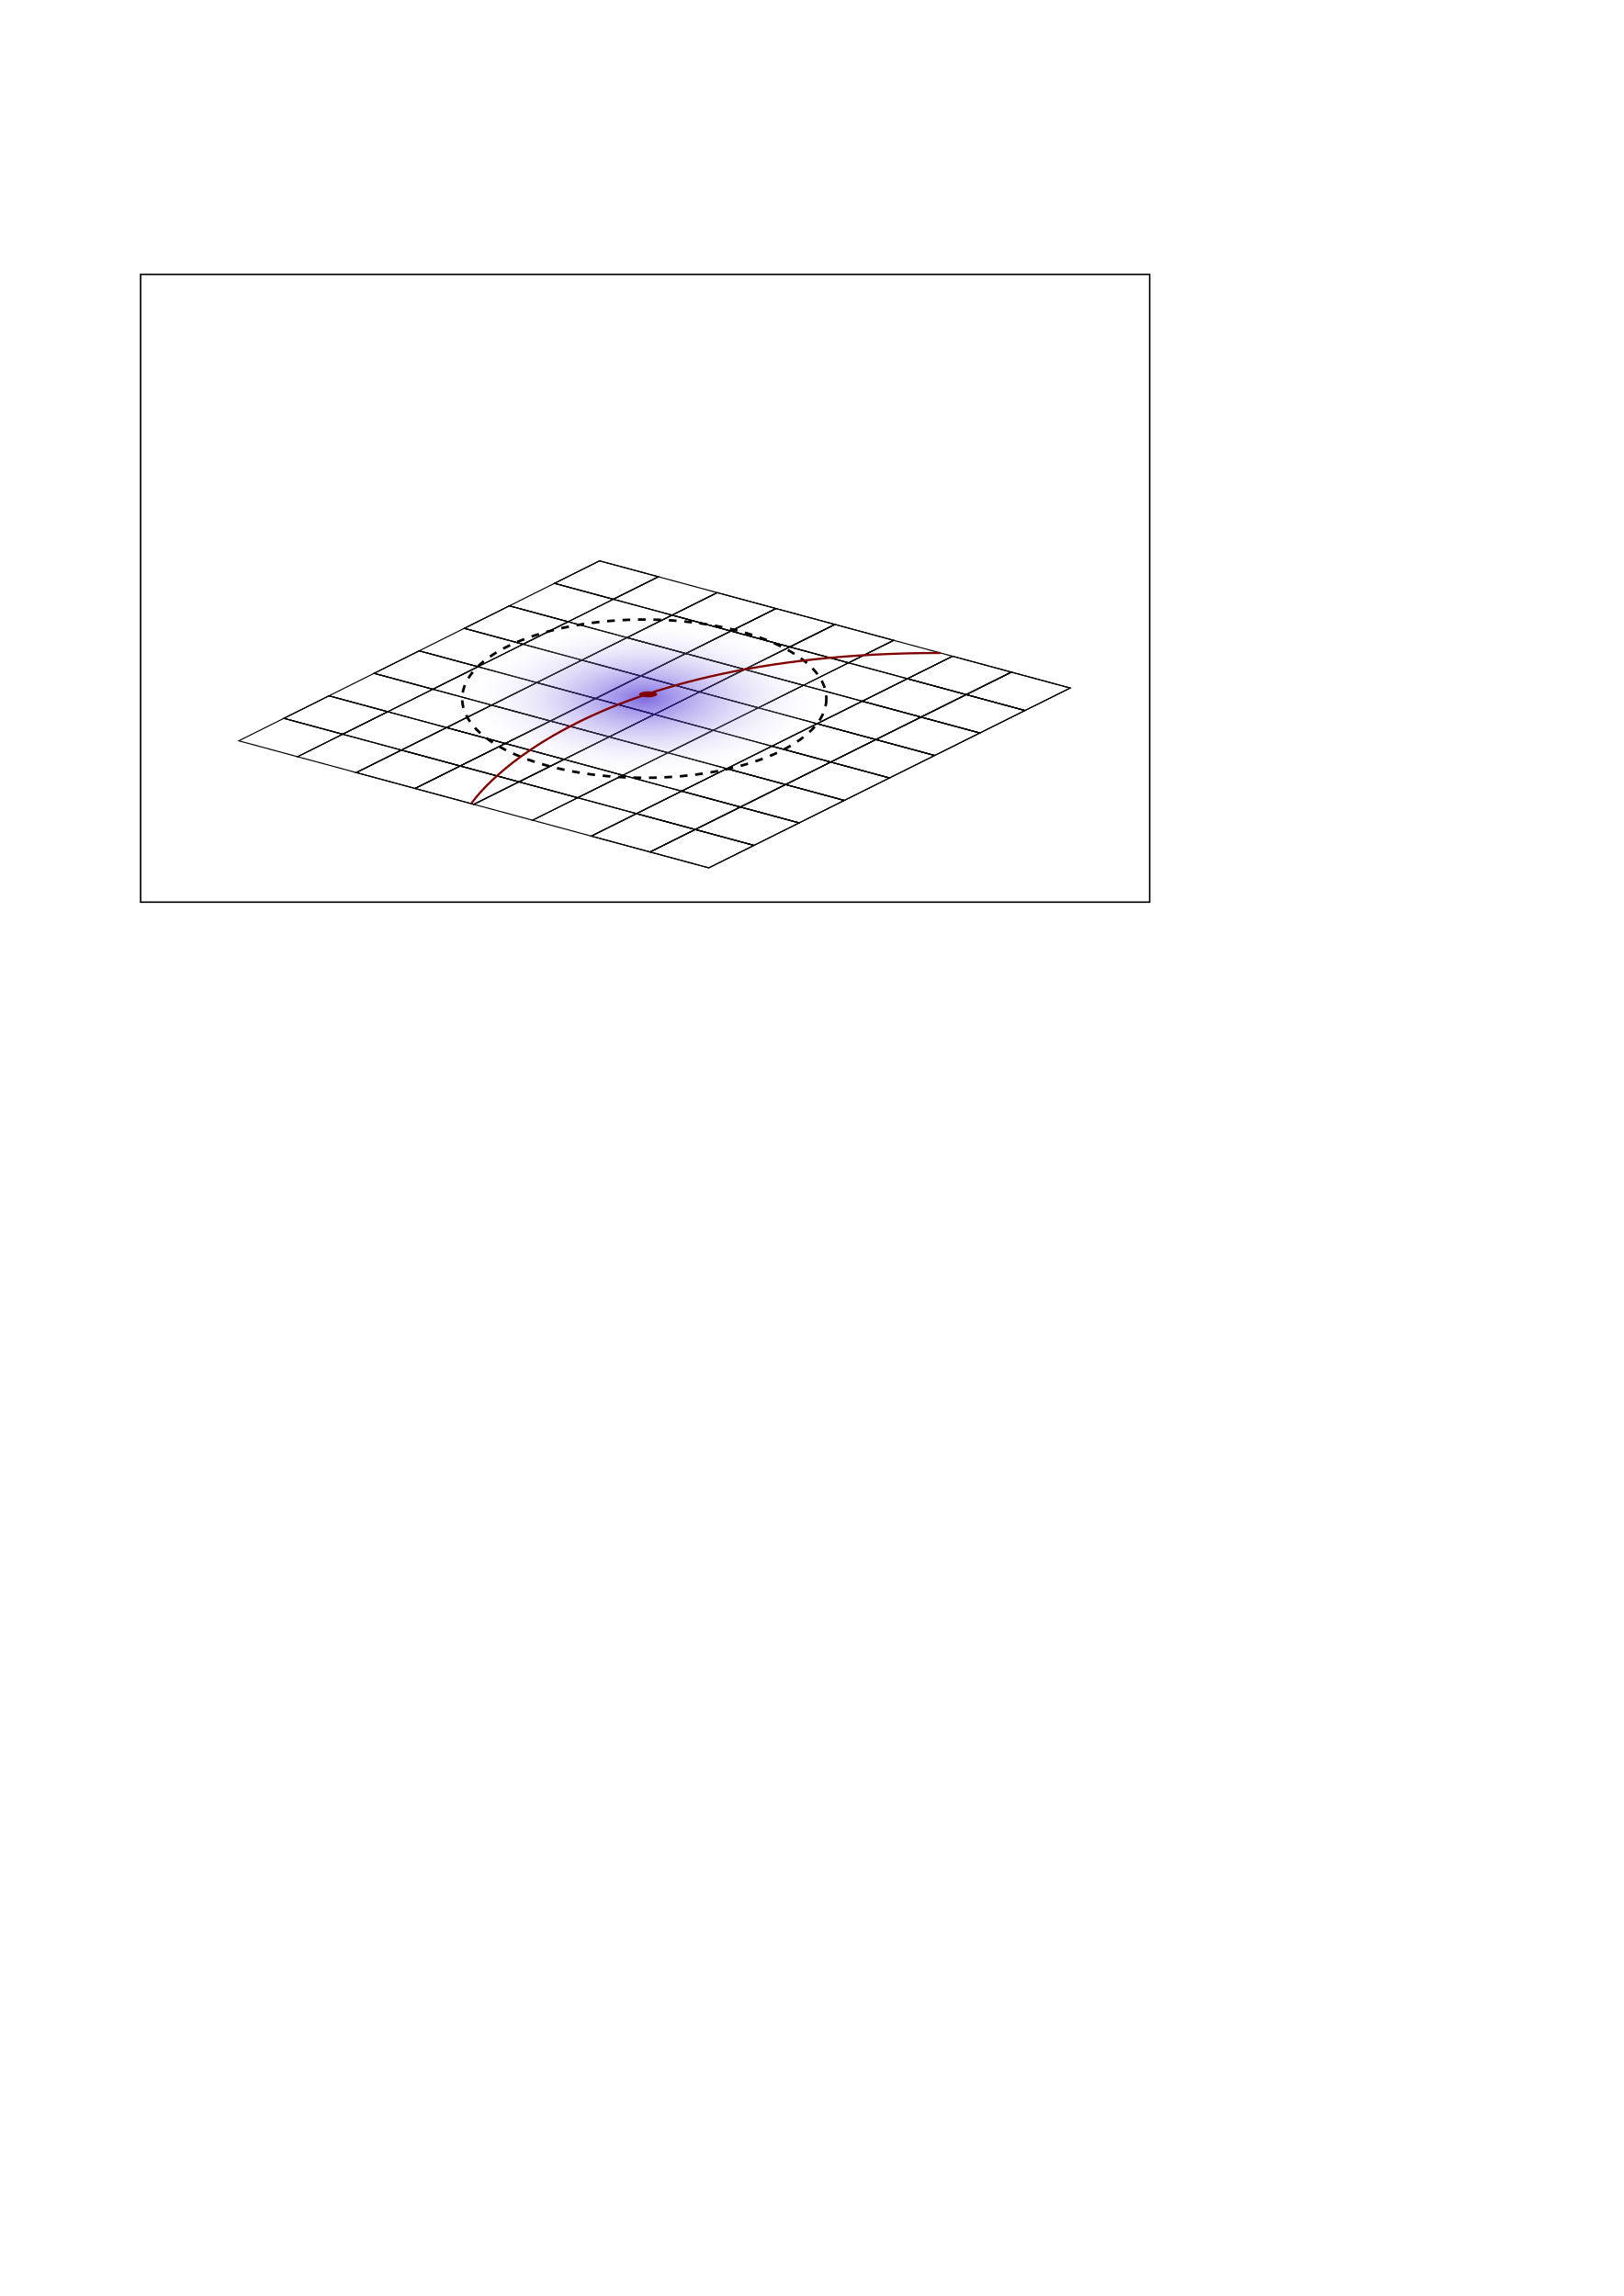
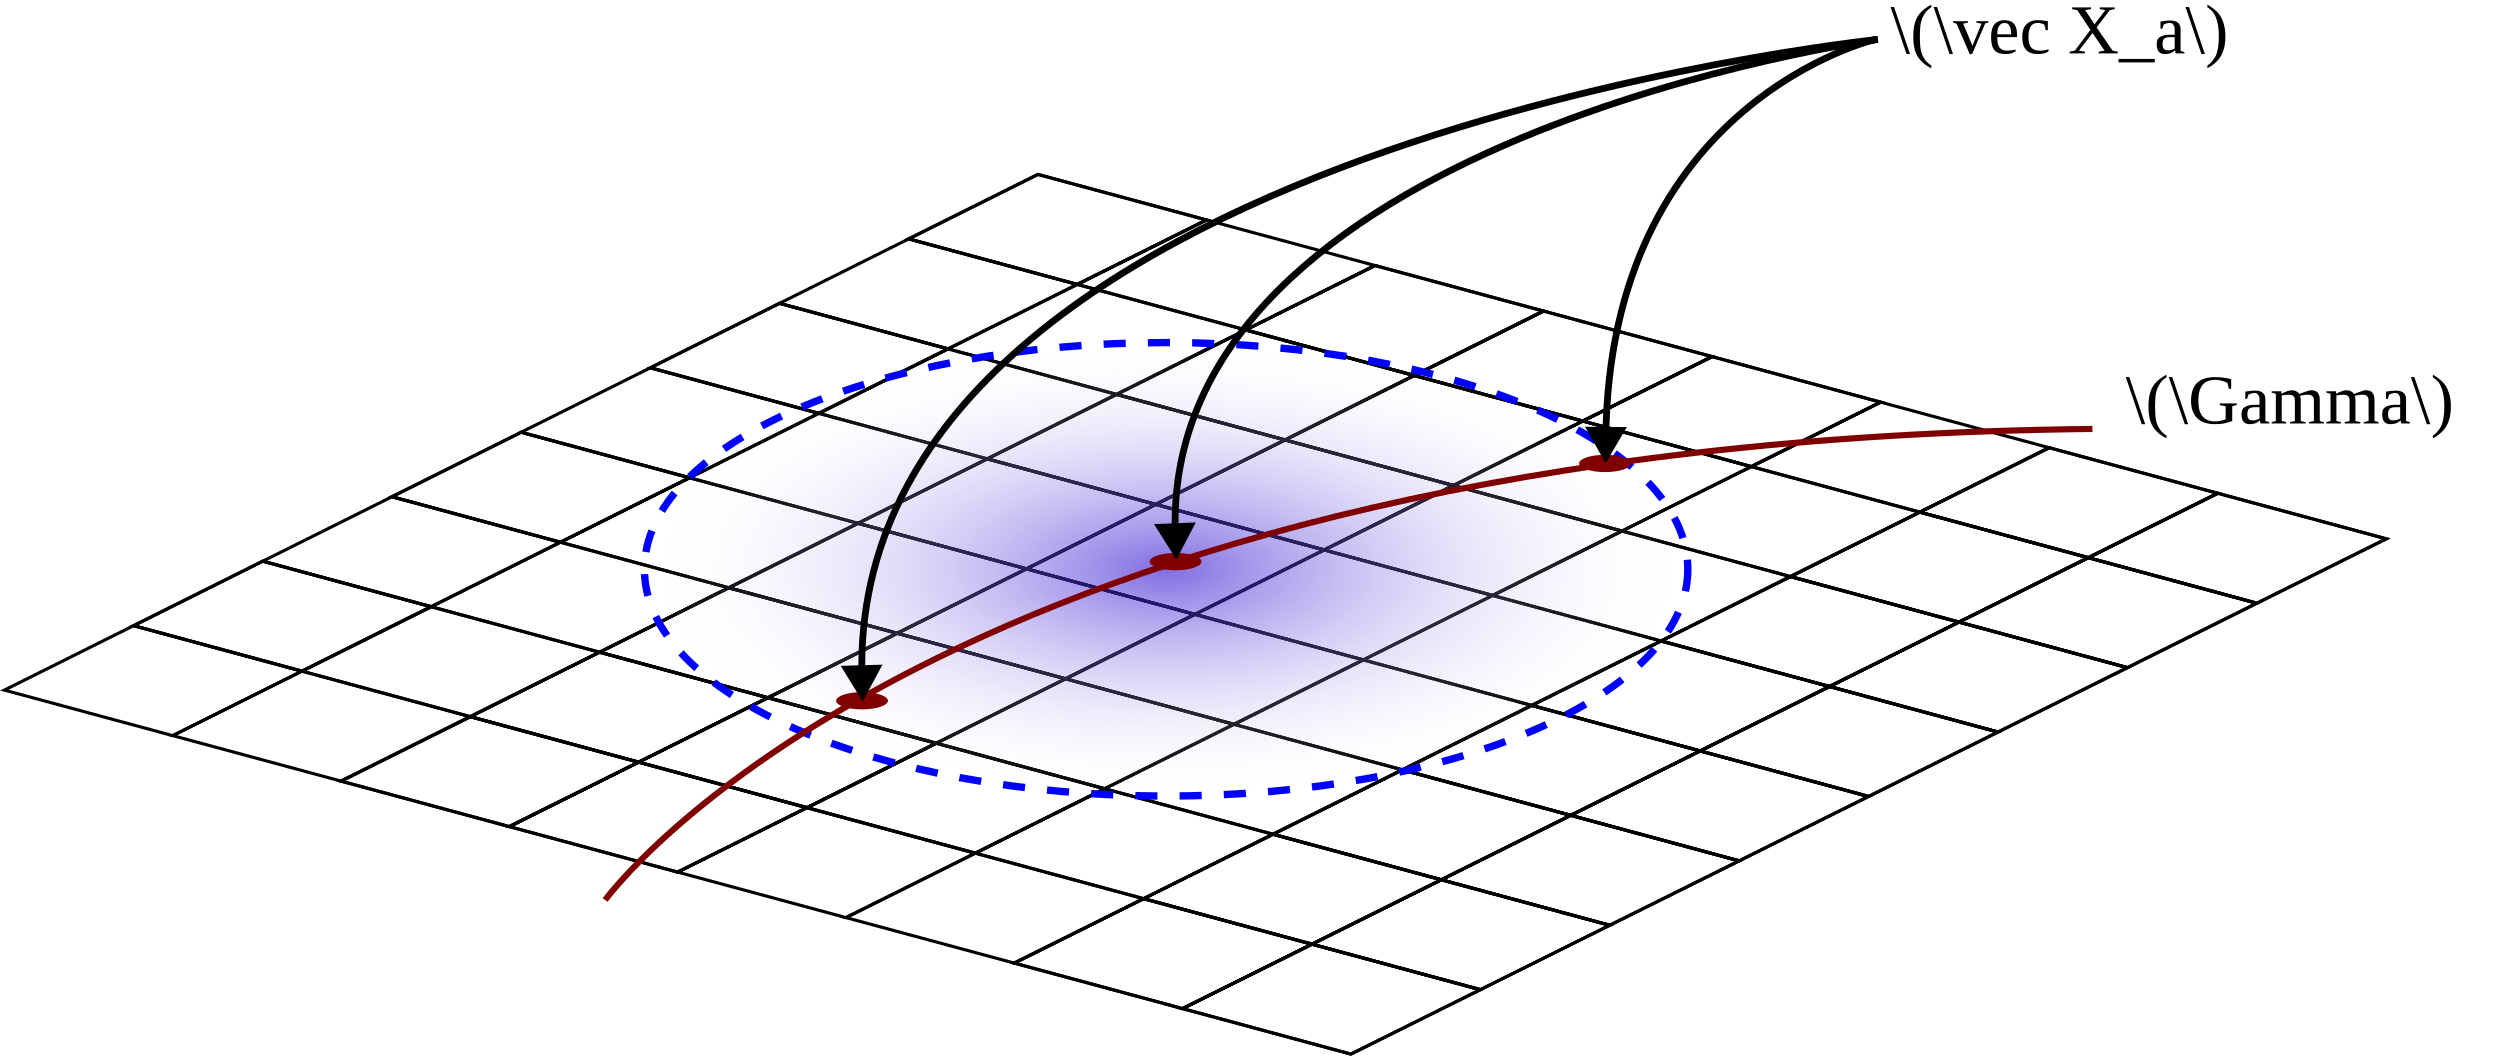
- <svg xmlns="http://www.w3.org/2000/svg" xmlns:xlink="http://www.w3.org/1999/xlink" width="210mm" height="297mm" viewBox="0 0 210 297" version="1.1" id="svg1" xml:space="preserve">
+ <svg xmlns="http://www.w3.org/2000/svg" xmlns:xlink="http://www.w3.org/1999/xlink" width="112.862mm" height="47.662mm" viewBox="0 0 112.862 47.662" version="1.1" id="svg1" xml:space="preserve">
  <defs id="defs1">
    <marker style="overflow:visible" id="Triangle" refX="0" refY="0" orient="auto-start-reverse" markerWidth="1" markerHeight="1" viewBox="0 0 1 1" preserveAspectRatio="xMidYMid">
      <path transform="scale(0.5)" style="fill:context-stroke;fill-rule:evenodd;stroke:context-stroke;stroke-width:1pt" d="M 5.77,0 -2.88,5 V -5 Z" id="path135" />
    </marker>
    <linearGradient id="linearGradient113">
      <stop style="stop-color:#2504ce;stop-opacity:0.584;" offset="0" id="stop112" />
      <stop style="stop-color:#ffffff;stop-opacity:0;" offset="1" id="stop113" />
    </linearGradient>
    <linearGradient id="linearGradient110">
      <stop style="stop-color:#fd618b;stop-opacity:1;" offset="0" id="stop110" />
      <stop style="stop-color:#000000;stop-opacity:0;" offset="1" id="stop111" />
    </linearGradient>
    <radialGradient xlink:href="#linearGradient113" id="radialGradient111" cx="82.719" cy="93.666" fx="82.719" fy="93.666" r="34.76" gradientTransform="matrix(0.6822391,0,0,0.299241,26.89706,62.34663)" gradientUnits="userSpaceOnUse" />
    <radialGradient xlink:href="#linearGradient110" id="radialGradient111-2" cx="82.719" cy="93.666" fx="82.719" fy="93.666" r="34.76" gradientTransform="matrix(1,0,0,0.4386161,0,52.58234)" gradientUnits="userSpaceOnUse" />
  </defs>
-   <g id="layer1">
-     <rect style="font-variation-settings:normal;opacity:1;fill:none;fill-opacity:1;stroke:#000000;stroke-width:0.197;stroke-linecap:butt;stroke-linejoin:miter;stroke-miterlimit:4;stroke-dasharray:none;stroke-dashoffset:0;stroke-opacity:1" id="rect111" width="130.505" height="81.209" x="18.186" y="35.489" />
+   <g id="layer1" transform="translate(-30.68365,-64.67528)">
+     <rect style="font-variation-settings:normal;display:none;opacity:1;fill:none;fill-opacity:1;stroke:#000000;stroke-width:0.164;stroke-linecap:butt;stroke-linejoin:miter;stroke-miterlimit:4;stroke-dasharray:none;stroke-dashoffset:0;stroke-opacity:1" id="rect111" width="121.256" height="61.008" x="27.451" y="55.706" />
    <g id="g104" transform="matrix(0.2776128,0,0,0.2776128,76.58492,80.64971)" style="display:inline;fill:none;stroke-width:0.509;stroke-dasharray:none">
      <path style="fill:none;stroke:#000000;stroke-width:0.509;stroke-dasharray:none" id="rect1" width="10.327" height="10.327" x="49.698" y="92.391" d="m 3.435,-29.179 27.408,7.407 -21.013,10.482 -27.404,-7.406 z" />
      <path style="fill:none;stroke:#000000;stroke-width:0.509;stroke-dasharray:none" id="rect2" width="10.327" height="10.327" x="60.025" y="92.391" d="M 30.843,-21.771 58.251,-14.364 37.234,-3.884 9.83,-11.29 Z" />
      <path style="fill:none;stroke:#000000;stroke-width:0.509;stroke-dasharray:none" id="rect3" width="10.327" height="10.327" x="49.698" y="102.719" d="M -17.573,-18.696 9.83,-11.29 -11.183,-0.808 -38.582,-8.213 Z" />
      <path style="fill:none;stroke:#000000;stroke-width:0.509;stroke-dasharray:none" id="rect4" width="10.327" height="10.327" x="60.025" y="102.719" d="M 9.83,-11.29 37.234,-3.884 16.216,6.597 -11.183,-0.808 Z" />
-       <path style="fill:none;stroke:#000000;stroke-width:0.509;stroke-dasharray:none" id="rect5" width="10.327" height="10.327" x="70.352" y="92.391" d="M 58.251,-14.364 85.66,-6.957 64.637,3.523 37.234,-3.884 Z" />
+       <path style="fill:none;stroke:#000000;stroke-width:0.509;stroke-dasharray:none" id="rect5" width="10.327" height="10.327" x="70.352" y="92.391" d="m 58.251,-14.364 27.408,7.407 -21.023,10.479 -27.404,-7.406 z" />
      <path style="fill:none;stroke:#000000;stroke-width:0.509;stroke-dasharray:none" id="rect6" width="10.327" height="10.327" x="80.679" y="92.391" d="M 85.66,-6.957 113.068,0.451 92.041,10.929 64.637,3.523 Z" />
      <path style="fill:none;stroke:#000000;stroke-width:0.509;stroke-dasharray:none" id="rect7" width="10.327" height="10.327" x="70.352" y="102.719" d="M 37.234,-3.884 64.637,3.523 43.615,14.002 16.216,6.597 Z" />
      <path style="fill:none;stroke:#000000;stroke-width:0.509;stroke-dasharray:none" id="rect8" width="10.327" height="10.327" x="80.679" y="102.719" d="M 64.637,3.523 92.041,10.929 71.013,21.407 43.615,14.002 Z" />
      <path style="fill:none;stroke:#000000;stroke-width:0.509;stroke-dasharray:none" id="rect9" width="10.327" height="10.327" x="49.698" y="92.391" d="m 3.435,-29.179 27.408,7.407 -21.013,10.482 -27.404,-7.406 z" />
-       <path style="fill:none;stroke:#000000;stroke-width:0.509;stroke-dasharray:none" id="rect10" width="10.327" height="10.327" x="70.352" y="92.391" d="M 58.251,-14.364 85.66,-6.957 64.637,3.523 37.234,-3.884 Z" />
+       <path style="fill:none;stroke:#000000;stroke-width:0.509;stroke-dasharray:none" id="rect10" width="10.327" height="10.327" x="70.352" y="92.391" d="m 58.251,-14.364 27.408,7.407 -21.023,10.479 -27.404,-7.406 z" />
      <path style="fill:none;stroke:#000000;stroke-width:0.509;stroke-dasharray:none" id="rect11" width="10.327" height="10.327" x="80.679" y="92.391" d="M 85.66,-6.957 113.068,0.451 92.041,10.929 64.637,3.523 Z" />
      <path style="fill:none;stroke:#000000;stroke-width:0.509;stroke-dasharray:none" id="rect12" width="10.327" height="10.327" x="70.352" y="102.719" d="M 37.234,-3.884 64.637,3.523 43.615,14.002 16.216,6.597 Z" />
      <path style="fill:none;stroke:#000000;stroke-width:0.509;stroke-dasharray:none" id="rect13" width="10.327" height="10.327" x="80.679" y="102.719" d="M 64.637,3.523 92.041,10.929 71.013,21.407 43.615,14.002 Z" />
-       <path style="fill:none;stroke:#000000;stroke-width:0.509;stroke-dasharray:none" id="rect14" width="10.327" height="10.327" x="49.698" y="113.046" d="M -38.582,-8.213 -11.183,-0.808 -32.196,9.674 -59.59,2.269 Z" />
+       <path style="fill:none;stroke:#000000;stroke-width:0.509;stroke-dasharray:none" id="rect14" width="10.327" height="10.327" x="49.698" y="113.046" d="m -38.582,-8.213 27.399,7.405 L -32.196,9.674 -59.59,2.269 Z" />
      <path style="fill:none;stroke:#000000;stroke-width:0.509;stroke-dasharray:none" id="rect15" width="10.327" height="10.327" x="60.025" y="113.046" d="M -11.183,-0.808 16.216,6.597 -4.802,17.078 -32.196,9.674 Z" />
      <path style="fill:none;stroke:#000000;stroke-width:0.509;stroke-dasharray:none" id="rect16" width="10.327" height="10.327" x="49.698" y="123.373" d="M -59.59,2.269 -32.196,9.674 -53.209,20.155 -80.598,12.752 Z" />
      <path style="fill:none;stroke:#000000;stroke-width:0.509;stroke-dasharray:none" id="rect17" width="10.327" height="10.327" x="60.025" y="123.373" d="M -32.196,9.674 -4.802,17.078 -25.82,27.558 -53.209,20.155 Z" />
      <path style="fill:none;stroke:#000000;stroke-width:0.509;stroke-dasharray:none" id="rect18" width="10.327" height="10.327" x="70.352" y="113.046" d="M 16.216,6.597 43.615,14.002 22.592,24.482 -4.802,17.078 Z" />
-       <path style="fill:none;stroke:#000000;stroke-width:0.509;stroke-dasharray:none" id="rect19" width="10.327" height="10.327" x="80.679" y="113.046" d="m 43.615,14.002 27.399,7.405 -21.027,10.478 -27.394,-7.404 z" />
+       <path style="fill:none;stroke:#000000;stroke-width:0.509;stroke-dasharray:none" id="rect19" width="10.327" height="10.327" x="80.679" y="113.046" d="M 43.615,14.002 71.013,21.407 49.986,31.886 22.592,24.482 Z" />
      <path style="fill:none;stroke:#000000;stroke-width:0.509;stroke-dasharray:none" id="rect20" width="10.327" height="10.327" x="70.352" y="123.373" d="M -4.802,17.078 22.592,24.482 1.57,34.961 -25.82,27.558 Z" />
      <path style="fill:none;stroke:#000000;stroke-width:0.509;stroke-dasharray:none" id="rect21" width="10.327" height="10.327" x="80.679" y="123.373" d="M 22.592,24.482 49.986,31.886 28.959,42.364 1.57,34.961 Z" />
-       <path style="fill:none;stroke:#000000;stroke-width:0.509;stroke-dasharray:none" id="rect22" width="10.327" height="10.327" x="49.698" y="113.046" d="M -38.582,-8.213 -11.183,-0.808 -32.196,9.674 -59.59,2.269 Z" />
+       <path style="fill:none;stroke:#000000;stroke-width:0.509;stroke-dasharray:none" id="rect22" width="10.327" height="10.327" x="49.698" y="113.046" d="m -38.582,-8.213 27.399,7.405 L -32.196,9.674 -59.59,2.269 Z" />
      <path style="fill:none;stroke:#000000;stroke-width:0.509;stroke-dasharray:none" id="rect27" width="10.327" height="10.327" x="91.006" y="92.391" d="M 113.068,0.451 140.476,7.858 119.444,18.335 92.041,10.929 Z" />
      <path style="fill:none;stroke:#000000;stroke-width:0.509;stroke-dasharray:none" id="rect28" width="10.327" height="10.327" x="101.333" y="92.391" d="m 140.476,7.858 27.408,7.407 -21.037,10.476 -27.404,-7.406 z" />
      <path style="fill:none;stroke:#000000;stroke-width:0.509;stroke-dasharray:none" id="rect29" width="10.327" height="10.327" x="91.006" y="102.719" d="M 92.041,10.929 119.444,18.335 98.412,28.813 71.013,21.407 Z" />
      <path style="fill:none;stroke:#000000;stroke-width:0.509;stroke-dasharray:none" id="rect30" width="10.327" height="10.327" x="101.333" y="102.719" d="m 119.444,18.335 27.404,7.406 -21.037,10.476 -27.399,-7.405 z" />
      <path style="fill:none;stroke:#000000;stroke-width:0.509;stroke-dasharray:none" id="rect31" width="10.327" height="10.327" x="111.66" y="92.391" d="m 167.884,15.265 27.408,7.407 -21.042,10.475 -27.404,-7.406 z" />
      <path style="fill:none;stroke:#000000;stroke-width:0.509;stroke-dasharray:none" id="rect32" width="10.327" height="10.327" x="121.987" y="92.391" d="m 195.293,22.673 27.408,7.407 -21.046,10.474 -27.404,-7.406 z" />
      <path style="fill:none;stroke:#000000;stroke-width:0.509;stroke-dasharray:none" id="rect33" width="10.327" height="10.327" x="111.66" y="102.719" d="m 146.848,25.742 27.404,7.406 -21.042,10.475 -27.399,-7.405 z" />
      <path style="fill:none;stroke:#000000;stroke-width:0.509;stroke-dasharray:none" id="rect34" width="10.327" height="10.327" x="121.987" y="102.719" d="m 174.251,33.148 27.404,7.406 -21.046,10.474 -27.399,-7.405 z" />
      <path style="fill:none;stroke:#000000;stroke-width:0.509;stroke-dasharray:none" id="rect35" width="10.327" height="10.327" x="91.006" y="92.391" d="M 113.068,0.451 140.476,7.858 119.444,18.335 92.041,10.929 Z" />
      <path style="fill:none;stroke:#000000;stroke-width:0.509;stroke-dasharray:none" id="rect36" width="10.327" height="10.327" x="111.66" y="92.391" d="m 167.884,15.265 27.408,7.407 -21.042,10.475 -27.404,-7.406 z" />
      <path style="fill:none;stroke:#000000;stroke-width:0.509;stroke-dasharray:none" id="rect37" width="10.327" height="10.327" x="121.987" y="92.391" d="m 195.293,22.673 27.408,7.407 -21.046,10.474 -27.404,-7.406 z" />
      <path style="fill:none;stroke:#000000;stroke-width:0.509;stroke-dasharray:none" id="rect38" width="10.327" height="10.327" x="111.66" y="102.719" d="m 146.848,25.742 27.404,7.406 -21.042,10.475 -27.399,-7.405 z" />
      <path style="fill:none;stroke:#000000;stroke-width:0.509;stroke-dasharray:none" id="rect39" width="10.327" height="10.327" x="121.987" y="102.719" d="m 174.251,33.148 27.404,7.406 -21.046,10.474 -27.399,-7.405 z" />
-       <path style="fill:none;stroke:#000000;stroke-width:0.509;stroke-dasharray:none" id="rect40" width="10.327" height="10.327" x="91.006" y="113.046" d="M 71.013,21.407 98.412,28.813 77.38,39.29 49.986,31.886 Z" />
+       <path style="fill:none;stroke:#000000;stroke-width:0.509;stroke-dasharray:none" id="rect40" width="10.327" height="10.327" x="91.006" y="113.046" d="m 71.013,21.407 27.399,7.405 -21.032,10.477 -27.394,-7.404 z" />
      <path style="fill:none;stroke:#000000;stroke-width:0.509;stroke-dasharray:none" id="rect44" width="10.327" height="10.327" x="111.66" y="113.046" d="m 125.811,36.218 27.399,7.405 -21.042,10.475 -27.394,-7.404 z" />
      <path style="fill:none;stroke:#000000;stroke-width:0.509;stroke-dasharray:none" id="rect45" width="10.327" height="10.327" x="121.987" y="113.046" d="m 153.21,43.623 27.399,7.405 -21.046,10.474 -27.394,-7.404 z" />
      <path style="fill:none;stroke:#000000;stroke-width:0.509;stroke-dasharray:none" id="rect46" width="10.327" height="10.327" x="111.66" y="123.373" d="m 104.774,46.694 27.394,7.404 -21.042,10.475 -27.389,-7.403 z" />
      <path style="fill:none;stroke:#000000;stroke-width:0.509;stroke-dasharray:none" id="rect47" width="10.327" height="10.327" x="121.987" y="123.373" d="m 132.168,54.098 27.394,7.404 -21.046,10.474 -27.389,-7.403 z" />
      <path style="fill:none;stroke:#000000;stroke-width:0.509;stroke-dasharray:none" id="rect49" width="10.327" height="10.327" x="111.66" y="113.046" d="m 125.811,36.218 27.399,7.405 -21.042,10.475 -27.394,-7.404 z" />
      <path style="fill:none;stroke:#000000;stroke-width:0.509;stroke-dasharray:none" id="rect50" width="10.327" height="10.327" x="121.987" y="113.046" d="m 153.21,43.623 27.399,7.405 -21.046,10.474 -27.394,-7.404 z" />
      <path style="fill:none;stroke:#000000;stroke-width:0.509;stroke-dasharray:none" id="rect51" width="10.327" height="10.327" x="111.66" y="123.373" d="m 104.774,46.694 27.394,7.404 -21.042,10.475 -27.389,-7.403 z" />
      <path style="fill:none;stroke:#000000;stroke-width:0.509;stroke-dasharray:none" id="rect52" width="10.327" height="10.327" x="121.987" y="123.373" d="m 132.168,54.098 27.394,7.404 -21.046,10.474 -27.389,-7.403 z" />
      <path style="fill:none;stroke:#000000;stroke-width:0.509;stroke-dasharray:none" id="rect53" width="10.327" height="10.327" x="49.698" y="133.7" d="m -80.598,12.752 27.389,7.403 -21.013,10.482 -27.384,-7.402 z" />
      <path style="fill:none;stroke:#000000;stroke-width:0.509;stroke-dasharray:none" id="rect54" width="10.327" height="10.327" x="60.025" y="133.7" d="m -53.209,20.155 27.389,7.403 -21.018,10.481 -27.384,-7.402 z" />
      <path style="fill:none;stroke:#000000;stroke-width:0.509;stroke-dasharray:none" id="rect55" width="10.327" height="10.327" x="49.698" y="144.027" d="m -101.606,23.235 27.384,7.402 -21.013,10.482 -27.38,-7.401 z" />
      <path style="fill:none;stroke:#000000;stroke-width:0.509;stroke-dasharray:none" id="rect56" width="10.327" height="10.327" x="60.025" y="144.027" d="m -74.222,30.637 27.384,7.402 -21.018,10.481 -27.38,-7.401 z" />
      <path style="fill:none;stroke:#000000;stroke-width:0.509;stroke-dasharray:none" id="rect57" width="10.327" height="10.327" x="70.352" y="133.7" d="M -25.82,27.558 1.57,34.961 -19.453,45.441 -46.837,38.039 Z" />
      <path style="fill:none;stroke:#000000;stroke-width:0.509;stroke-dasharray:none" id="rect58" width="10.327" height="10.327" x="80.679" y="133.7" d="M 1.57,34.961 28.959,42.364 7.931,52.843 -19.453,45.441 Z" />
      <path style="fill:none;stroke:#000000;stroke-width:0.509;stroke-dasharray:none" id="rect59" width="10.327" height="10.327" x="70.352" y="144.027" d="m -46.837,38.039 27.384,7.402 -21.023,10.479 -27.38,-7.401 z" />
      <path style="fill:none;stroke:#000000;stroke-width:0.509;stroke-dasharray:none" id="rect60" width="10.327" height="10.327" x="80.679" y="144.027" d="M -19.453,45.441 7.932,52.843 -13.096,63.321 -40.475,55.92 Z" />
      <path style="fill:none;stroke:#000000;stroke-width:0.509;stroke-dasharray:none" id="rect61" width="10.327" height="10.327" x="49.698" y="133.7" d="m -80.598,12.752 27.389,7.403 -21.013,10.482 -27.384,-7.402 z" />
      <path style="fill:none;stroke:#000000;stroke-width:0.509;stroke-dasharray:none" id="rect66" width="10.327" height="10.327" x="49.698" y="154.354" d="m -122.614,33.718 27.38,7.401 -21.013,10.482 -27.375,-7.4 z" />
      <path style="fill:none;stroke:#000000;stroke-width:0.509;stroke-dasharray:none" id="rect67" width="10.327" height="10.327" x="60.025" y="154.354" d="m -95.235,41.119 27.38,7.401 -21.018,10.481 -27.375,-7.4 z" />
      <path style="fill:none;stroke:#000000;stroke-width:0.509;stroke-dasharray:none" id="rect68" width="10.327" height="10.327" x="49.698" y="164.681" d="m -143.623,44.2 27.375,7.4 -21.013,10.482 -27.37,-7.399 z" />
      <path style="fill:none;stroke:#000000;stroke-width:0.509;stroke-dasharray:none" id="rect69" width="10.327" height="10.327" x="60.025" y="164.681" d="m -116.248,51.6 27.375,7.4 -21.018,10.481 -27.37,-7.399 z" />
      <path style="fill:none;stroke:#000000;stroke-width:0.509;stroke-dasharray:none" id="rect70" width="10.327" height="10.327" x="70.352" y="154.354" d="m -67.855,48.519 27.38,7.401 -21.023,10.479 -27.375,-7.4 z" />
      <path style="fill:none;stroke:#000000;stroke-width:0.509;stroke-dasharray:none" id="rect71" width="10.327" height="10.327" x="80.679" y="154.354" d="m -40.475,55.92 27.38,7.401 -21.027,10.478 -27.375,-7.4 z" />
      <path style="fill:none;stroke:#000000;stroke-width:0.509;stroke-dasharray:none" id="rect72" width="10.327" height="10.327" x="70.352" y="164.681" d="m -88.873,59 27.375,7.4 -21.023,10.479 -27.37,-7.399 z" />
      <path style="fill:none;stroke:#000000;stroke-width:0.509;stroke-dasharray:none" id="rect73" width="10.327" height="10.327" x="80.679" y="164.681" d="M -61.498,66.4 -34.123,73.799 -55.15,84.278 -82.52,76.879 Z" />
      <path style="fill:none;stroke:#000000;stroke-width:0.509;stroke-dasharray:none" id="rect74" width="10.327" height="10.327" x="49.698" y="154.354" d="m -122.614,33.718 27.38,7.401 -21.013,10.482 -27.375,-7.4 z" />
      <path style="fill:none;stroke:#000000;stroke-width:0.509;stroke-dasharray:none" id="rect75" width="10.327" height="10.327" x="70.352" y="154.354" d="m -67.855,48.519 27.38,7.401 -21.023,10.479 -27.375,-7.4 z" />
      <path style="fill:none;stroke:#000000;stroke-width:0.509;stroke-dasharray:none" id="rect76" width="10.327" height="10.327" x="80.679" y="154.354" d="m -40.475,55.92 27.38,7.401 -21.027,10.478 -27.375,-7.4 z" />
      <path style="fill:none;stroke:#000000;stroke-width:0.509;stroke-dasharray:none" id="rect77" width="10.327" height="10.327" x="70.352" y="164.681" d="m -88.873,59 27.375,7.4 -21.023,10.479 -27.37,-7.399 z" />
      <path style="fill:none;stroke:#000000;stroke-width:0.509;stroke-dasharray:none" id="rect78" width="10.327" height="10.327" x="80.679" y="164.681" d="M -61.498,66.4 -34.123,73.799 -55.15,84.278 -82.52,76.879 Z" />
      <path style="fill:none;stroke:#000000;stroke-width:0.509;stroke-dasharray:none" id="rect79" width="10.327" height="10.327" x="91.006" y="133.7" d="M 28.959,42.364 56.348,49.767 35.316,60.245 7.931,52.843 Z" />
      <path style="fill:none;stroke:#000000;stroke-width:0.509;stroke-dasharray:none" id="rect83" width="10.327" height="10.327" x="111.66" y="133.7" d="M 83.737,57.17 111.126,64.573 90.085,75.048 62.7,67.646 Z" />
      <path style="fill:none;stroke:#000000;stroke-width:0.509;stroke-dasharray:none" id="rect84" width="10.327" height="10.327" x="121.987" y="133.7" d="m 111.126,64.573 27.389,7.403 -21.046,10.474 -27.384,-7.402 z" />
      <path style="fill:none;stroke:#000000;stroke-width:0.509;stroke-dasharray:none" id="rect85" width="10.327" height="10.327" x="111.66" y="144.027" d="M 62.7,67.646 90.085,75.048 69.043,85.523 41.664,78.123 Z" />
      <path style="fill:none;stroke:#000000;stroke-width:0.509;stroke-dasharray:none" id="rect86" width="10.327" height="10.327" x="121.987" y="144.027" d="M 90.085,75.048 117.469,82.45 96.423,92.924 69.043,85.523 Z" />
      <path style="fill:none;stroke:#000000;stroke-width:0.509;stroke-dasharray:none" id="rect88" width="10.327" height="10.327" x="111.66" y="133.7" d="M 83.737,57.17 111.126,64.573 90.085,75.048 62.7,67.646 Z" />
      <path style="fill:none;stroke:#000000;stroke-width:0.509;stroke-dasharray:none" id="rect89" width="10.327" height="10.327" x="121.987" y="133.7" d="m 111.126,64.573 27.389,7.403 -21.046,10.474 -27.384,-7.402 z" />
      <path style="fill:none;stroke:#000000;stroke-width:0.509;stroke-dasharray:none" id="rect90" width="10.327" height="10.327" x="111.66" y="144.027" d="M 62.7,67.646 90.085,75.048 69.043,85.523 41.664,78.123 Z" />
      <path style="fill:none;stroke:#000000;stroke-width:0.509;stroke-dasharray:none" id="rect91" width="10.327" height="10.327" x="121.987" y="144.027" d="M 90.085,75.048 117.469,82.45 96.423,92.924 69.043,85.523 Z" />
      <path style="fill:none;stroke:#000000;stroke-width:0.509;stroke-dasharray:none" id="rect92" width="10.327" height="10.327" x="91.006" y="154.354" d="M -13.096,63.321 14.284,70.722 -6.748,81.199 -34.123,73.799 Z" />
      <path style="fill:none;stroke:#000000;stroke-width:0.509;stroke-dasharray:none" id="rect93" width="10.327" height="10.327" x="101.333" y="154.354" d="M 14.284,70.722 41.663,78.123 20.627,88.599 -6.748,81.199 Z" />
      <path style="fill:none;stroke:#000000;stroke-width:0.509;stroke-dasharray:none" id="rect94" width="10.327" height="10.327" x="91.006" y="164.681" d="M -34.123,73.799 -6.748,81.199 -27.78,91.676 -55.15,84.278 Z" />
      <path style="fill:none;stroke:#000000;stroke-width:0.509;stroke-dasharray:none" id="rect95" width="10.327" height="10.327" x="101.333" y="164.681" d="M -6.748,81.199 20.627,88.599 -0.41,99.075 -27.78,91.676 Z" />
      <path style="fill:none;stroke:#000000;stroke-width:0.509;stroke-dasharray:none" id="rect96" width="10.327" height="10.327" x="111.66" y="154.354" d="M 41.663,78.123 69.043,85.523 48.002,95.999 20.627,88.599 Z" />
      <path style="fill:none;stroke:#000000;stroke-width:0.509;stroke-dasharray:none" id="rect97" width="10.327" height="10.327" x="121.987" y="154.354" d="M 69.043,85.523 96.423,92.924 75.376,103.398 48.002,95.999 Z" />
      <path style="fill:none;stroke:#000000;stroke-width:0.509;stroke-dasharray:none" id="rect98" width="10.327" height="10.327" x="111.66" y="164.681" d="M 20.627,88.599 48.002,95.999 26.96,106.474 -0.41,99.075 Z" />
      <path style="fill:none;stroke:#000000;stroke-width:0.509;stroke-dasharray:none" id="rect99" width="10.327" height="10.327" x="121.987" y="164.681" d="m 48.002,95.999 27.375,7.4 -21.046,10.474 -27.37,-7.399 z" />
      <path style="fill:none;stroke:#000000;stroke-width:0.509;stroke-dasharray:none" id="rect100" width="10.327" height="10.327" x="91.006" y="154.354" d="M -13.096,63.321 14.284,70.722 -6.748,81.199 -34.123,73.799 Z" />
      <path style="fill:none;stroke:#000000;stroke-width:0.509;stroke-dasharray:none" id="rect101" width="10.327" height="10.327" x="111.66" y="154.354" d="M 41.663,78.123 69.043,85.523 48.002,95.999 20.627,88.599 Z" />
      <path style="fill:none;stroke:#000000;stroke-width:0.509;stroke-dasharray:none" id="rect102" width="10.327" height="10.327" x="121.987" y="154.354" d="M 69.043,85.523 96.423,92.924 75.376,103.398 48.002,95.999 Z" />
      <path style="fill:none;stroke:#000000;stroke-width:0.509;stroke-dasharray:none" id="rect103" width="10.327" height="10.327" x="111.66" y="164.681" d="M 20.627,88.599 48.002,95.999 26.96,106.474 -0.41,99.075 Z" />
      <path style="fill:none;stroke:#000000;stroke-width:0.509;stroke-dasharray:none" id="rect104" width="10.327" height="10.327" x="121.987" y="164.681" d="m 48.002,95.999 27.375,7.4 -21.046,10.474 -27.37,-7.399 z" />
      <g id="g106" transform="translate(-1.0239669e-6)" style="font-variation-settings:normal;opacity:1;fill:none;fill-opacity:1;stroke:#000000;stroke-width:0.509;stroke-linecap:butt;stroke-linejoin:miter;stroke-miterlimit:4;stroke-dasharray:none;stroke-dashoffset:0;stroke-opacity:1;stop-color:#000000;stop-opacity:1">
        <path style="font-variation-settings:normal;fill:none;fill-opacity:1;stroke:#000000;stroke-width:0.509;stroke-linecap:butt;stroke-linejoin:miter;stroke-miterlimit:4;stroke-dasharray:none;stroke-dashoffset:0;stroke-opacity:1;stop-color:#000000;stop-opacity:1" id="rect26" width="10.327" height="10.327" x="80.679" y="123.373" d="M 22.592,24.482 49.986,31.886 28.959,42.364 1.57,34.961 Z" />
        <g id="g105" style="font-variation-settings:normal;fill:none;fill-opacity:1;stroke:#000000;stroke-width:0.509;stroke-linecap:butt;stroke-linejoin:miter;stroke-miterlimit:4;stroke-dasharray:none;stroke-dashoffset:0;stroke-opacity:1;stop-color:#000000;stop-opacity:1">
          <path style="font-variation-settings:normal;fill:none;fill-opacity:1;stroke:#000000;stroke-width:0.509;stroke-linecap:butt;stroke-linejoin:miter;stroke-miterlimit:4;stroke-dasharray:none;stroke-dashoffset:0;stroke-opacity:1;stop-color:#000000;stop-opacity:1" id="rect23" width="10.327" height="10.327" x="70.352" y="113.046" d="M 16.216,6.597 43.615,14.002 22.592,24.482 -4.802,17.078 Z" />
          <path style="font-variation-settings:normal;fill:none;fill-opacity:1;stroke:#000000;stroke-width:0.509;stroke-linecap:butt;stroke-linejoin:miter;stroke-miterlimit:4;stroke-dasharray:none;stroke-dashoffset:0;stroke-opacity:1;stop-color:#000000;stop-opacity:1" id="rect24" width="10.327" height="10.327" x="80.679" y="113.046" d="M 43.615,14.002 71.013,21.407 49.986,31.886 22.592,24.482 Z" />
          <path style="font-variation-settings:normal;fill:none;fill-opacity:1;stroke:#000000;stroke-width:0.509;stroke-linecap:butt;stroke-linejoin:miter;stroke-miterlimit:4;stroke-dasharray:none;stroke-dashoffset:0;stroke-opacity:1;stop-color:#000000;stop-opacity:1" id="rect25" width="10.327" height="10.327" x="70.352" y="123.373" d="M -4.802,17.078 22.592,24.482 1.57,34.961 -25.82,27.558 Z" />
          <path style="font-variation-settings:normal;fill:none;fill-opacity:1;stroke:#000000;stroke-width:0.509;stroke-linecap:butt;stroke-linejoin:miter;stroke-miterlimit:4;stroke-dasharray:none;stroke-dashoffset:0;stroke-opacity:1;stop-color:#000000;stop-opacity:1" id="rect41" width="10.327" height="10.327" x="101.333" y="113.046" d="M 98.412,28.813 125.811,36.218 104.774,46.694 77.38,39.29 Z" />
          <path style="font-variation-settings:normal;fill:none;fill-opacity:1;stroke:#000000;stroke-width:0.509;stroke-linecap:butt;stroke-linejoin:miter;stroke-miterlimit:4;stroke-dasharray:none;stroke-dashoffset:0;stroke-opacity:1;stop-color:#000000;stop-opacity:1" id="rect42" width="10.327" height="10.327" x="91.006" y="123.373" d="M 49.986,31.886 77.38,39.29 56.348,49.767 28.959,42.364 Z" />
          <path style="font-variation-settings:normal;fill:none;fill-opacity:1;stroke:#000000;stroke-width:0.509;stroke-linecap:butt;stroke-linejoin:miter;stroke-miterlimit:4;stroke-dasharray:none;stroke-dashoffset:0;stroke-opacity:1;stop-color:#000000;stop-opacity:1" id="rect43" width="10.327" height="10.327" x="101.333" y="123.373" d="M 77.38,39.29 104.774,46.694 83.737,57.17 56.348,49.767 Z" />
-           <path style="font-variation-settings:normal;fill:none;fill-opacity:1;stroke:#000000;stroke-width:0.509;stroke-linecap:butt;stroke-linejoin:miter;stroke-miterlimit:4;stroke-dasharray:none;stroke-dashoffset:0;stroke-opacity:1;stop-color:#000000;stop-opacity:1" id="rect48" width="10.327" height="10.327" x="91.006" y="113.046" d="m 71.013,21.407 27.399,7.405 L 77.38,39.29 49.986,31.886 Z" />
+           <path style="font-variation-settings:normal;fill:none;fill-opacity:1;stroke:#000000;stroke-width:0.509;stroke-linecap:butt;stroke-linejoin:miter;stroke-miterlimit:4;stroke-dasharray:none;stroke-dashoffset:0;stroke-opacity:1;stop-color:#000000;stop-opacity:1" id="rect48" width="10.327" height="10.327" x="91.006" y="113.046" d="M 71.013,21.407 98.412,28.813 77.38,39.29 49.986,31.886 Z" />
          <path style="font-variation-settings:normal;fill:none;fill-opacity:1;stroke:#000000;stroke-width:0.509;stroke-linecap:butt;stroke-linejoin:miter;stroke-miterlimit:4;stroke-dasharray:none;stroke-dashoffset:0;stroke-opacity:1;stop-color:#000000;stop-opacity:1" id="rect62" width="10.327" height="10.327" x="70.352" y="133.7" d="M -25.82,27.558 1.57,34.961 -19.453,45.441 -46.837,38.039 Z" />
          <path style="font-variation-settings:normal;fill:none;fill-opacity:1;stroke:#000000;stroke-width:0.509;stroke-linecap:butt;stroke-linejoin:miter;stroke-miterlimit:4;stroke-dasharray:none;stroke-dashoffset:0;stroke-opacity:1;stop-color:#000000;stop-opacity:1" id="rect63" width="10.327" height="10.327" x="80.679" y="133.7" d="M 1.57,34.961 28.959,42.364 7.931,52.843 -19.453,45.441 Z" />
          <path style="font-variation-settings:normal;fill:none;fill-opacity:1;stroke:#000000;stroke-width:0.509;stroke-linecap:butt;stroke-linejoin:miter;stroke-miterlimit:4;stroke-dasharray:none;stroke-dashoffset:0;stroke-opacity:1;stop-color:#000000;stop-opacity:1" id="rect64" width="10.327" height="10.327" x="70.352" y="144.027" d="m -46.837,38.039 27.384,7.402 -21.023,10.479 -27.38,-7.401 z" />
          <path style="font-variation-settings:normal;fill:none;fill-opacity:1;stroke:#000000;stroke-width:0.509;stroke-linecap:butt;stroke-linejoin:miter;stroke-miterlimit:4;stroke-dasharray:none;stroke-dashoffset:0;stroke-opacity:1;stop-color:#000000;stop-opacity:1" id="rect65" width="10.327" height="10.327" x="80.679" y="144.027" d="M -19.453,45.441 7.932,52.843 -13.096,63.321 -40.475,55.92 Z" />
          <path style="font-variation-settings:normal;fill:none;fill-opacity:1;stroke:#000000;stroke-width:0.509;stroke-linecap:butt;stroke-linejoin:miter;stroke-miterlimit:4;stroke-dasharray:none;stroke-dashoffset:0;stroke-opacity:1;stop-color:#000000;stop-opacity:1" id="rect80" width="10.327" height="10.327" x="101.333" y="133.7" d="M 56.348,49.767 83.737,57.17 62.7,67.646 35.316,60.245 Z" />
          <path style="font-variation-settings:normal;fill:none;fill-opacity:1;stroke:#000000;stroke-width:0.509;stroke-linecap:butt;stroke-linejoin:miter;stroke-miterlimit:4;stroke-dasharray:none;stroke-dashoffset:0;stroke-opacity:1;stop-color:#000000;stop-opacity:1" id="rect81" width="10.327" height="10.327" x="91.006" y="144.027" d="M 7.932,52.843 35.316,60.245 14.284,70.722 -13.096,63.321 Z" />
-           <path style="font-variation-settings:normal;fill:none;fill-opacity:1;stroke:#000000;stroke-width:0.509;stroke-linecap:butt;stroke-linejoin:miter;stroke-miterlimit:4;stroke-dasharray:none;stroke-dashoffset:0;stroke-opacity:1;stop-color:#000000;stop-opacity:1" id="rect82" width="10.327" height="10.327" x="101.333" y="144.027" d="M 35.316,60.244 62.7,67.646 41.663,78.123 14.284,70.722 Z" />
+           <path style="font-variation-settings:normal;fill:none;fill-opacity:1;stroke:#000000;stroke-width:0.509;stroke-linecap:butt;stroke-linejoin:miter;stroke-miterlimit:4;stroke-dasharray:none;stroke-dashoffset:0;stroke-opacity:1;stop-color:#000000;stop-opacity:1" id="rect82" width="10.327" height="10.327" x="101.333" y="144.027" d="M 35.316,60.245 62.7,67.646 41.663,78.123 14.284,70.722 Z" />
          <path style="font-variation-settings:normal;fill:none;fill-opacity:1;stroke:#000000;stroke-width:0.509;stroke-linecap:butt;stroke-linejoin:miter;stroke-miterlimit:4;stroke-dasharray:none;stroke-dashoffset:0;stroke-opacity:1;stop-color:#000000;stop-opacity:1" id="rect87" width="10.327" height="10.327" x="91.006" y="133.7" d="M 28.959,42.364 56.348,49.767 35.316,60.245 7.931,52.843 Z" />
        </g>
      </g>
    </g>
-     <g id="layer3">
-       <ellipse style="font-variation-settings:normal;display:inline;opacity:1;vector-effect:none;fill:url(#radialGradient111);stroke:#000000;stroke-width:0.333;stroke-linecap:butt;stroke-linejoin:miter;stroke-miterlimit:4;stroke-dasharray:0.999, 0.999;stroke-dashoffset:0;stroke-opacity:1;-inkscape-stroke:none" id="path108" cx="83.328" cy="90.376" rx="23.552" ry="10.236" />
+     <g id="layer3" style="display:inline">
+       <ellipse style="font-variation-settings:normal;display:inline;opacity:1;vector-effect:none;fill:url(#radialGradient111);stroke:#0000ff;stroke-width:0.333;stroke-linecap:butt;stroke-linejoin:miter;stroke-miterlimit:4;stroke-dasharray:0.999, 0.999;stroke-dashoffset:0;stroke-opacity:1;-inkscape-stroke:none" id="path108" cx="83.328" cy="90.376" rx="23.552" ry="10.236" />
      <path style="font-variation-settings:normal;display:none;opacity:1;fill:none;fill-opacity:1;stroke:#000000;stroke-width:0.333;stroke-linecap:butt;stroke-linejoin:miter;stroke-miterlimit:4;stroke-dasharray:none;stroke-dashoffset:0;stroke-opacity:1;stop-color:#000000;stop-opacity:1" d="m 59.778,90.108 c 12.432,0 12.152,-5.409 14.431,-13.912 7.761,-28.964 9.103,-28.819 16.662,-0.609 2.079,7.759 4.287,14.521 16.171,14.521" id="path107" />
+       <path style="display:none;fill:#800000;fill-opacity:0.161;stroke:#0000ff;stroke-width:0.278;stroke-dasharray:1.112, 0.278" d="m 83.618,90.103 20.009,5.484" id="path5" />
    </g>
    <g id="layer4">
      <path id="path116" style="font-variation-settings:normal;display:none;opacity:1;fill:#800000;fill-opacity:0.161;stroke:#800000;stroke-width:0.278;stroke-linecap:butt;stroke-linejoin:miter;stroke-miterlimit:4;stroke-dasharray:1.112, 0.278;stroke-dashoffset:0;stroke-opacity:1" d="m 60.956,103.956 c 0,0 12.563,-19.502 60.677,-19.494 V 72.304 c -48.114,-0.008 -60.677,19.494 -60.677,19.494 z" />
      <path style="font-variation-settings:normal;display:none;opacity:1;vector-effect:none;fill:none;fill-opacity:1;stroke:#800000;stroke-width:0.278;stroke-linecap:butt;stroke-linejoin:miter;stroke-miterlimit:4;stroke-dasharray:none;stroke-dashoffset:0;stroke-opacity:1;-inkscape-stroke:none" d="m 60.956,91.789 c 0,0 12.563,-19.502 60.677,-19.494" id="path109" />
+       <path style="font-variation-settings:normal;display:inline;opacity:1;vector-effect:none;fill:none;fill-opacity:1;stroke:#800000;stroke-width:0.278;stroke-linecap:butt;stroke-linejoin:miter;stroke-miterlimit:4;stroke-dasharray:none;stroke-dashoffset:0;stroke-opacity:1;-inkscape-stroke:none" d="m 58.003,105.306 c 0,0 14.943,-20.717 67.142,-21.266" id="path121" />
      <ellipse style="font-variation-settings:normal;display:none;opacity:1;fill:#800000;fill-opacity:1;stroke:none;stroke-width:0.09;stroke-linecap:butt;stroke-linejoin:miter;stroke-miterlimit:4;stroke-dasharray:none;stroke-dashoffset:0;stroke-opacity:1" id="path111" cx="83.83" cy="77.645" rx="1.169" ry="0.39" />
-       <ellipse style="font-variation-settings:normal;display:inline;opacity:1;fill:#800000;fill-opacity:1;stroke:none;stroke-width:0.09;stroke-linecap:butt;stroke-linejoin:miter;stroke-miterlimit:4;stroke-dasharray:none;stroke-dashoffset:0;stroke-opacity:1" id="ellipse121" cx="83.83" cy="89.816" rx="1.169" ry="0.39" />
-       <path style="font-variation-settings:normal;display:inline;opacity:1;vector-effect:none;fill:none;fill-opacity:1;stroke:#800000;stroke-width:0.278;stroke-linecap:butt;stroke-linejoin:miter;stroke-miterlimit:4;stroke-dasharray:none;stroke-dashoffset:0;stroke-opacity:1;-inkscape-stroke:none" d="m 60.956,103.96 c 0,0 12.563,-19.502 60.677,-19.494" id="path121" />
+       <ellipse style="font-variation-settings:normal;display:inline;opacity:1;fill:#800000;fill-opacity:1;stroke:none;stroke-width:0.09;stroke-linecap:butt;stroke-linejoin:miter;stroke-miterlimit:4;stroke-dasharray:none;stroke-dashoffset:0;stroke-opacity:1" id="ellipse1" cx="103.141" cy="85.598" rx="1.169" ry="0.39" />
+       <ellipse style="font-variation-settings:normal;display:inline;opacity:1;fill:#800000;fill-opacity:1;stroke:none;stroke-width:0.09;stroke-linecap:butt;stroke-linejoin:miter;stroke-miterlimit:4;stroke-dasharray:none;stroke-dashoffset:0;stroke-opacity:1" id="ellipse121" cx="83.756" cy="90.029" rx="1.169" ry="0.39" />
+       <ellipse style="font-variation-settings:normal;display:inline;opacity:1;fill:#800000;fill-opacity:1;stroke:none;stroke-width:0.09;stroke-linecap:butt;stroke-linejoin:miter;stroke-miterlimit:4;stroke-dasharray:none;stroke-dashoffset:0;stroke-opacity:1" id="ellipse2" cx="69.601" cy="96.31" rx="1.169" ry="0.39" />
    </g>
  </g>
-   <g id="layer2" style="display:none">
-     <path style="font-variation-settings:normal;opacity:1;fill:none;fill-opacity:1;stroke:#000000;stroke-width:0.307;stroke-linecap:butt;stroke-linejoin:miter;stroke-miterlimit:4;stroke-dasharray:none;stroke-dashoffset:0;stroke-opacity:1;marker-end:url(#Triangle)" d="m 115.459,66.454 c 0,0 -20.044,0.079 -31.122,22.094" id="path112" />
+   <g id="layer2" style="display:inline" transform="translate(-30.68365,-64.67528)">
+     <path style="font-variation-settings:normal;opacity:1;fill:none;fill-opacity:1;stroke:#000000;stroke-width:0.307;stroke-linecap:butt;stroke-linejoin:miter;stroke-miterlimit:4;stroke-dasharray:none;stroke-dashoffset:0;stroke-opacity:1;marker-end:url(#Triangle)" d="m 115.459,66.454 c 0,0 -32.448,4.443 -31.712,22.389" id="path112" />
    <text xml:space="preserve" style="font-size:3.175px;font-variation-settings:normal;text-align:start;writing-mode:lr-tb;direction:ltr;text-anchor:start;opacity:1;fill:#000000;fill-opacity:1;stroke:none;stroke-width:0.207;stroke-linecap:butt;stroke-linejoin:miter;stroke-miterlimit:4;stroke-dasharray:none;stroke-dashoffset:0;stroke-opacity:1" x="116.035" y="67.088" id="text112">
-       <tspan id="tspan112" style="fill:#000000;stroke:none;stroke-width:0.207" x="116.035" y="67.088">\(\vec X_i\)</tspan>
+       <tspan id="tspan112" style="fill:#000000;stroke:none;stroke-width:0.207" x="116.035" y="67.088">\(\vec X_a\)</tspan>
+     </text>
+     <path style="font-variation-settings:normal;opacity:1;fill:none;fill-opacity:1;stroke:#000000;stroke-width:0.307;stroke-linecap:butt;stroke-linejoin:miter;stroke-miterlimit:4;stroke-dasharray:none;stroke-dashoffset:0;stroke-opacity:1;marker-end:url(#Triangle)" d="m 115.366,66.451 c 0,0 -12.062,2.803 -12.188,18.042" id="path3" />
+     <path style="font-variation-settings:normal;opacity:1;fill:none;fill-opacity:1;stroke:#000000;stroke-width:0.307;stroke-linecap:butt;stroke-linejoin:miter;stroke-miterlimit:4;stroke-dasharray:none;stroke-dashoffset:0;stroke-opacity:1;marker-end:url(#Triangle)" d="m 115.459,66.454 c 0,0 -46.532,4.79 -45.863,28.798" id="path4" />
+     <text xml:space="preserve" style="font-size:3.175px;font-variation-settings:normal;text-align:start;writing-mode:lr-tb;direction:ltr;text-anchor:start;opacity:1;fill:#000000;fill-opacity:1;stroke:none;stroke-width:0.207;stroke-linecap:butt;stroke-linejoin:miter;stroke-miterlimit:4;stroke-dasharray:none;stroke-dashoffset:0;stroke-opacity:1" x="126.653" y="83.794" id="text4">
+       <tspan id="tspan4" style="fill:#000000;stroke:none;stroke-width:0.207" x="126.653" y="83.794">\(\Gamma\)</tspan>
    </text>
  </g>
</svg>
